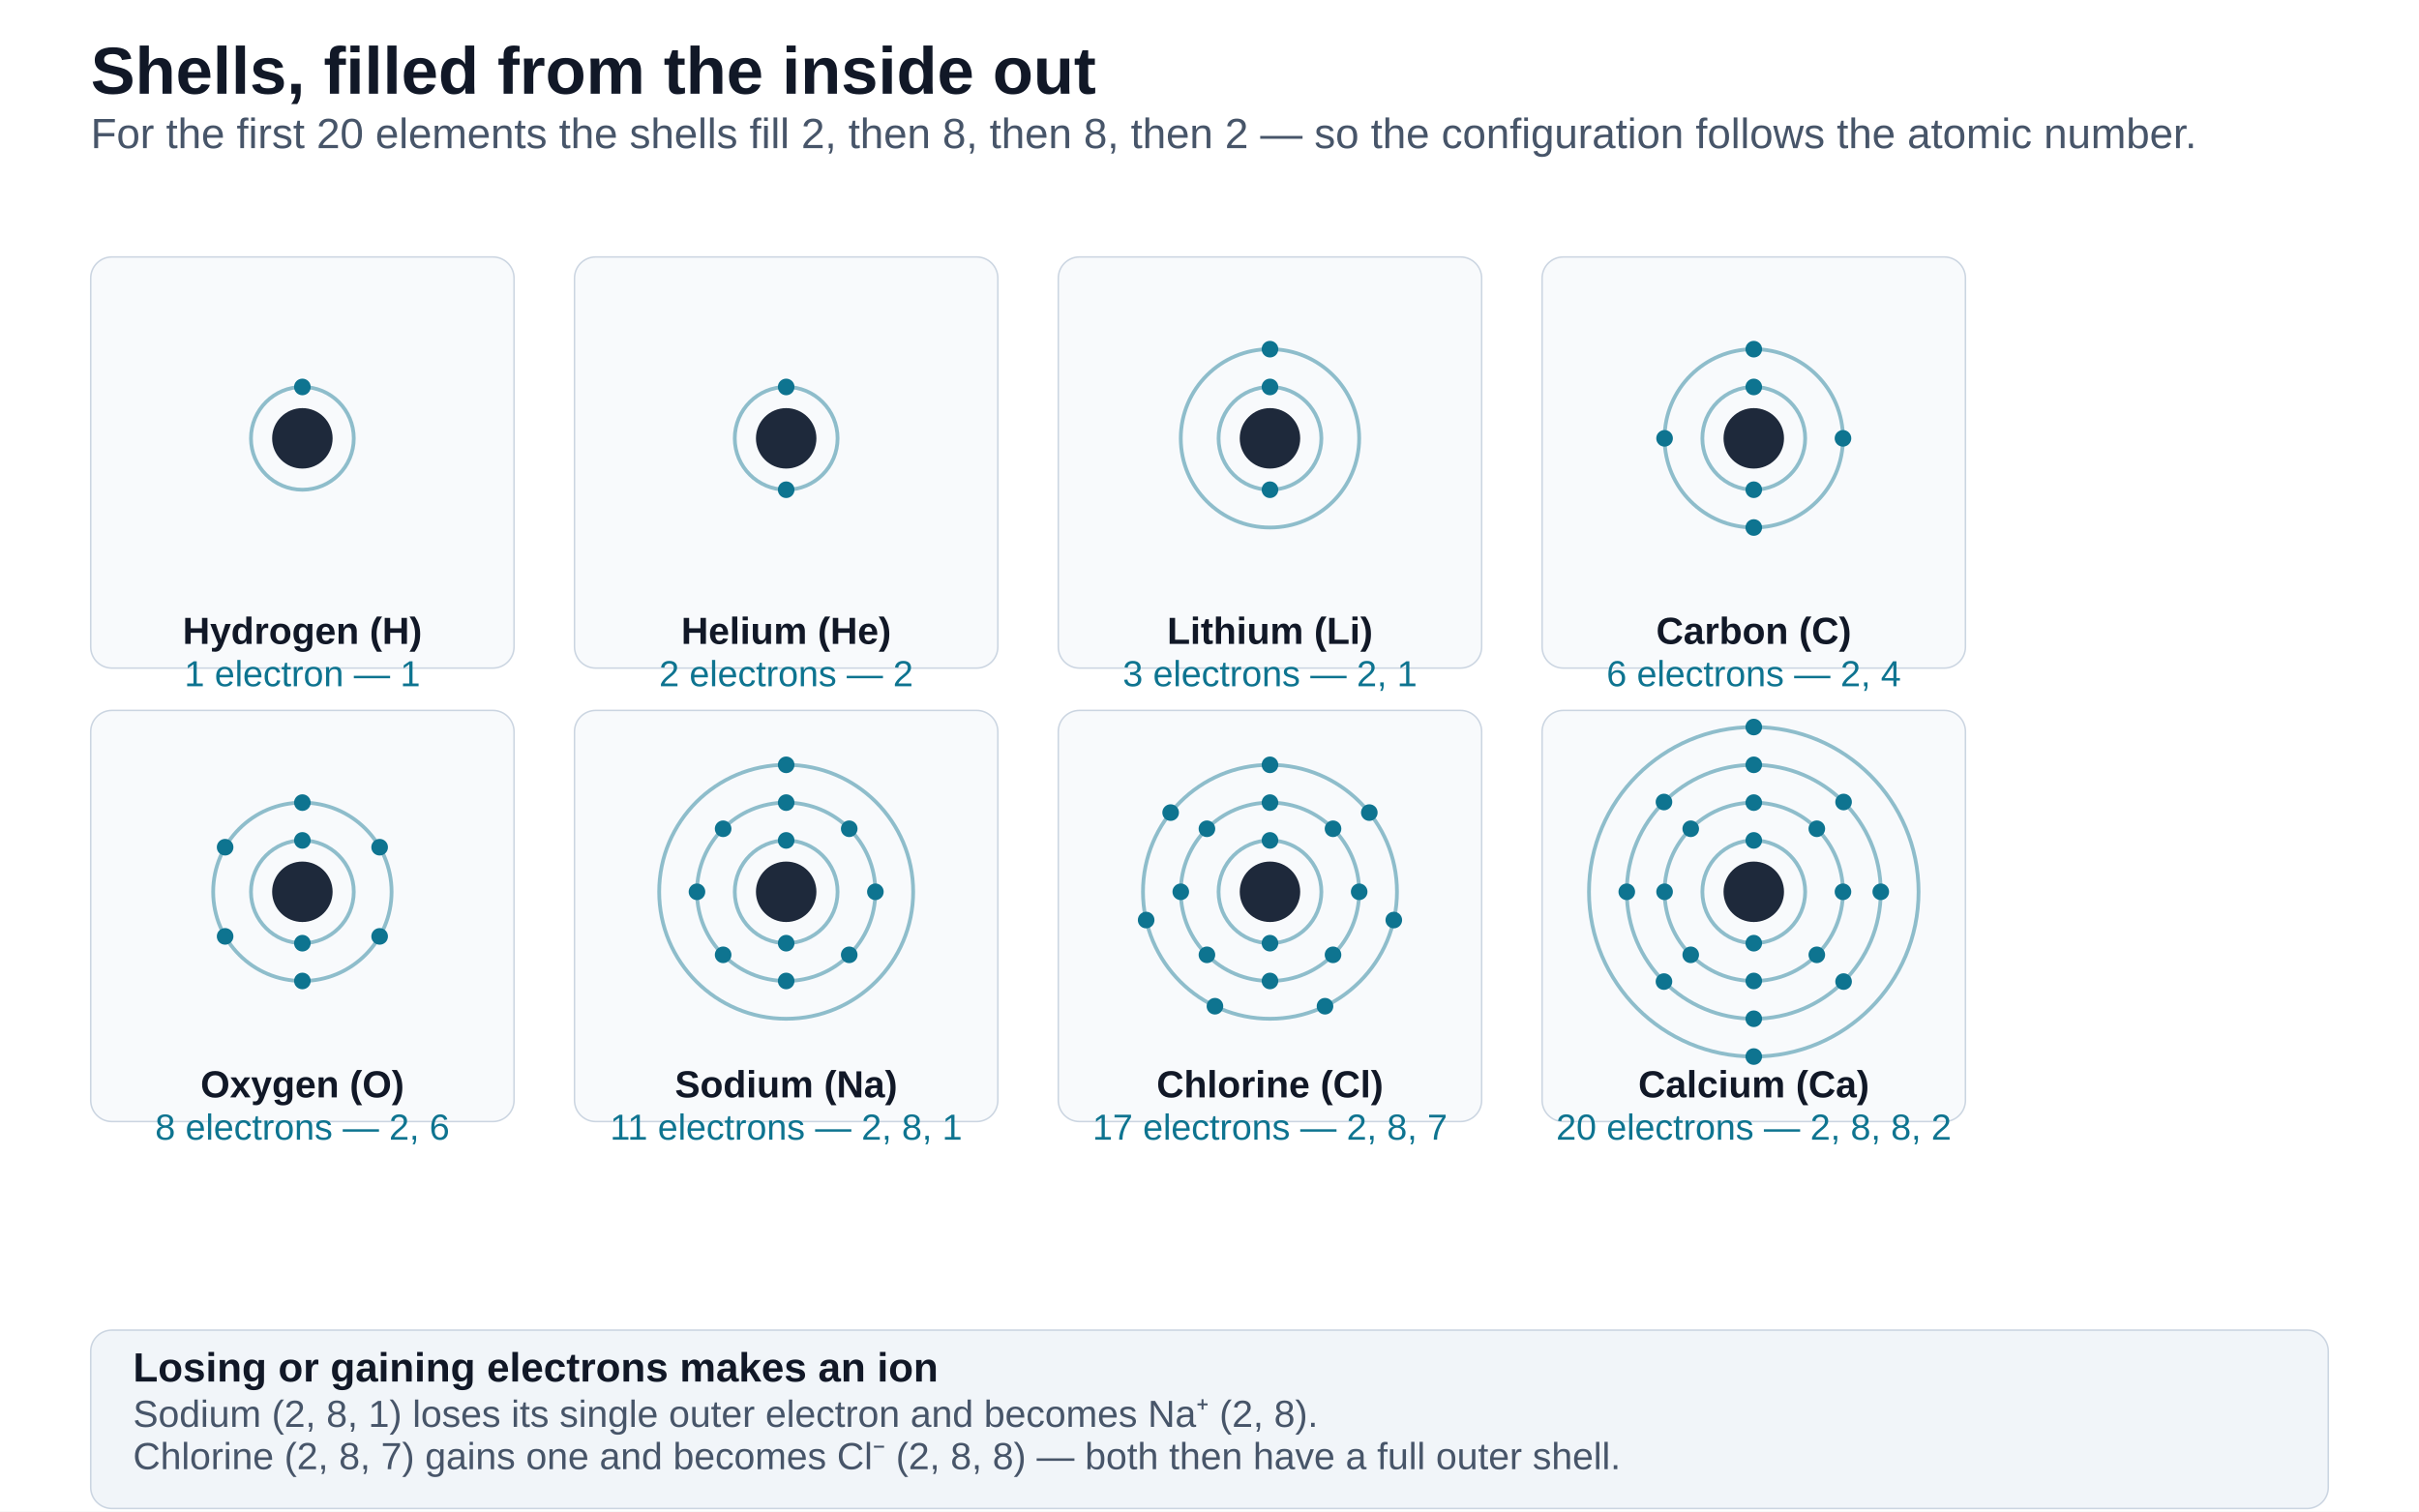
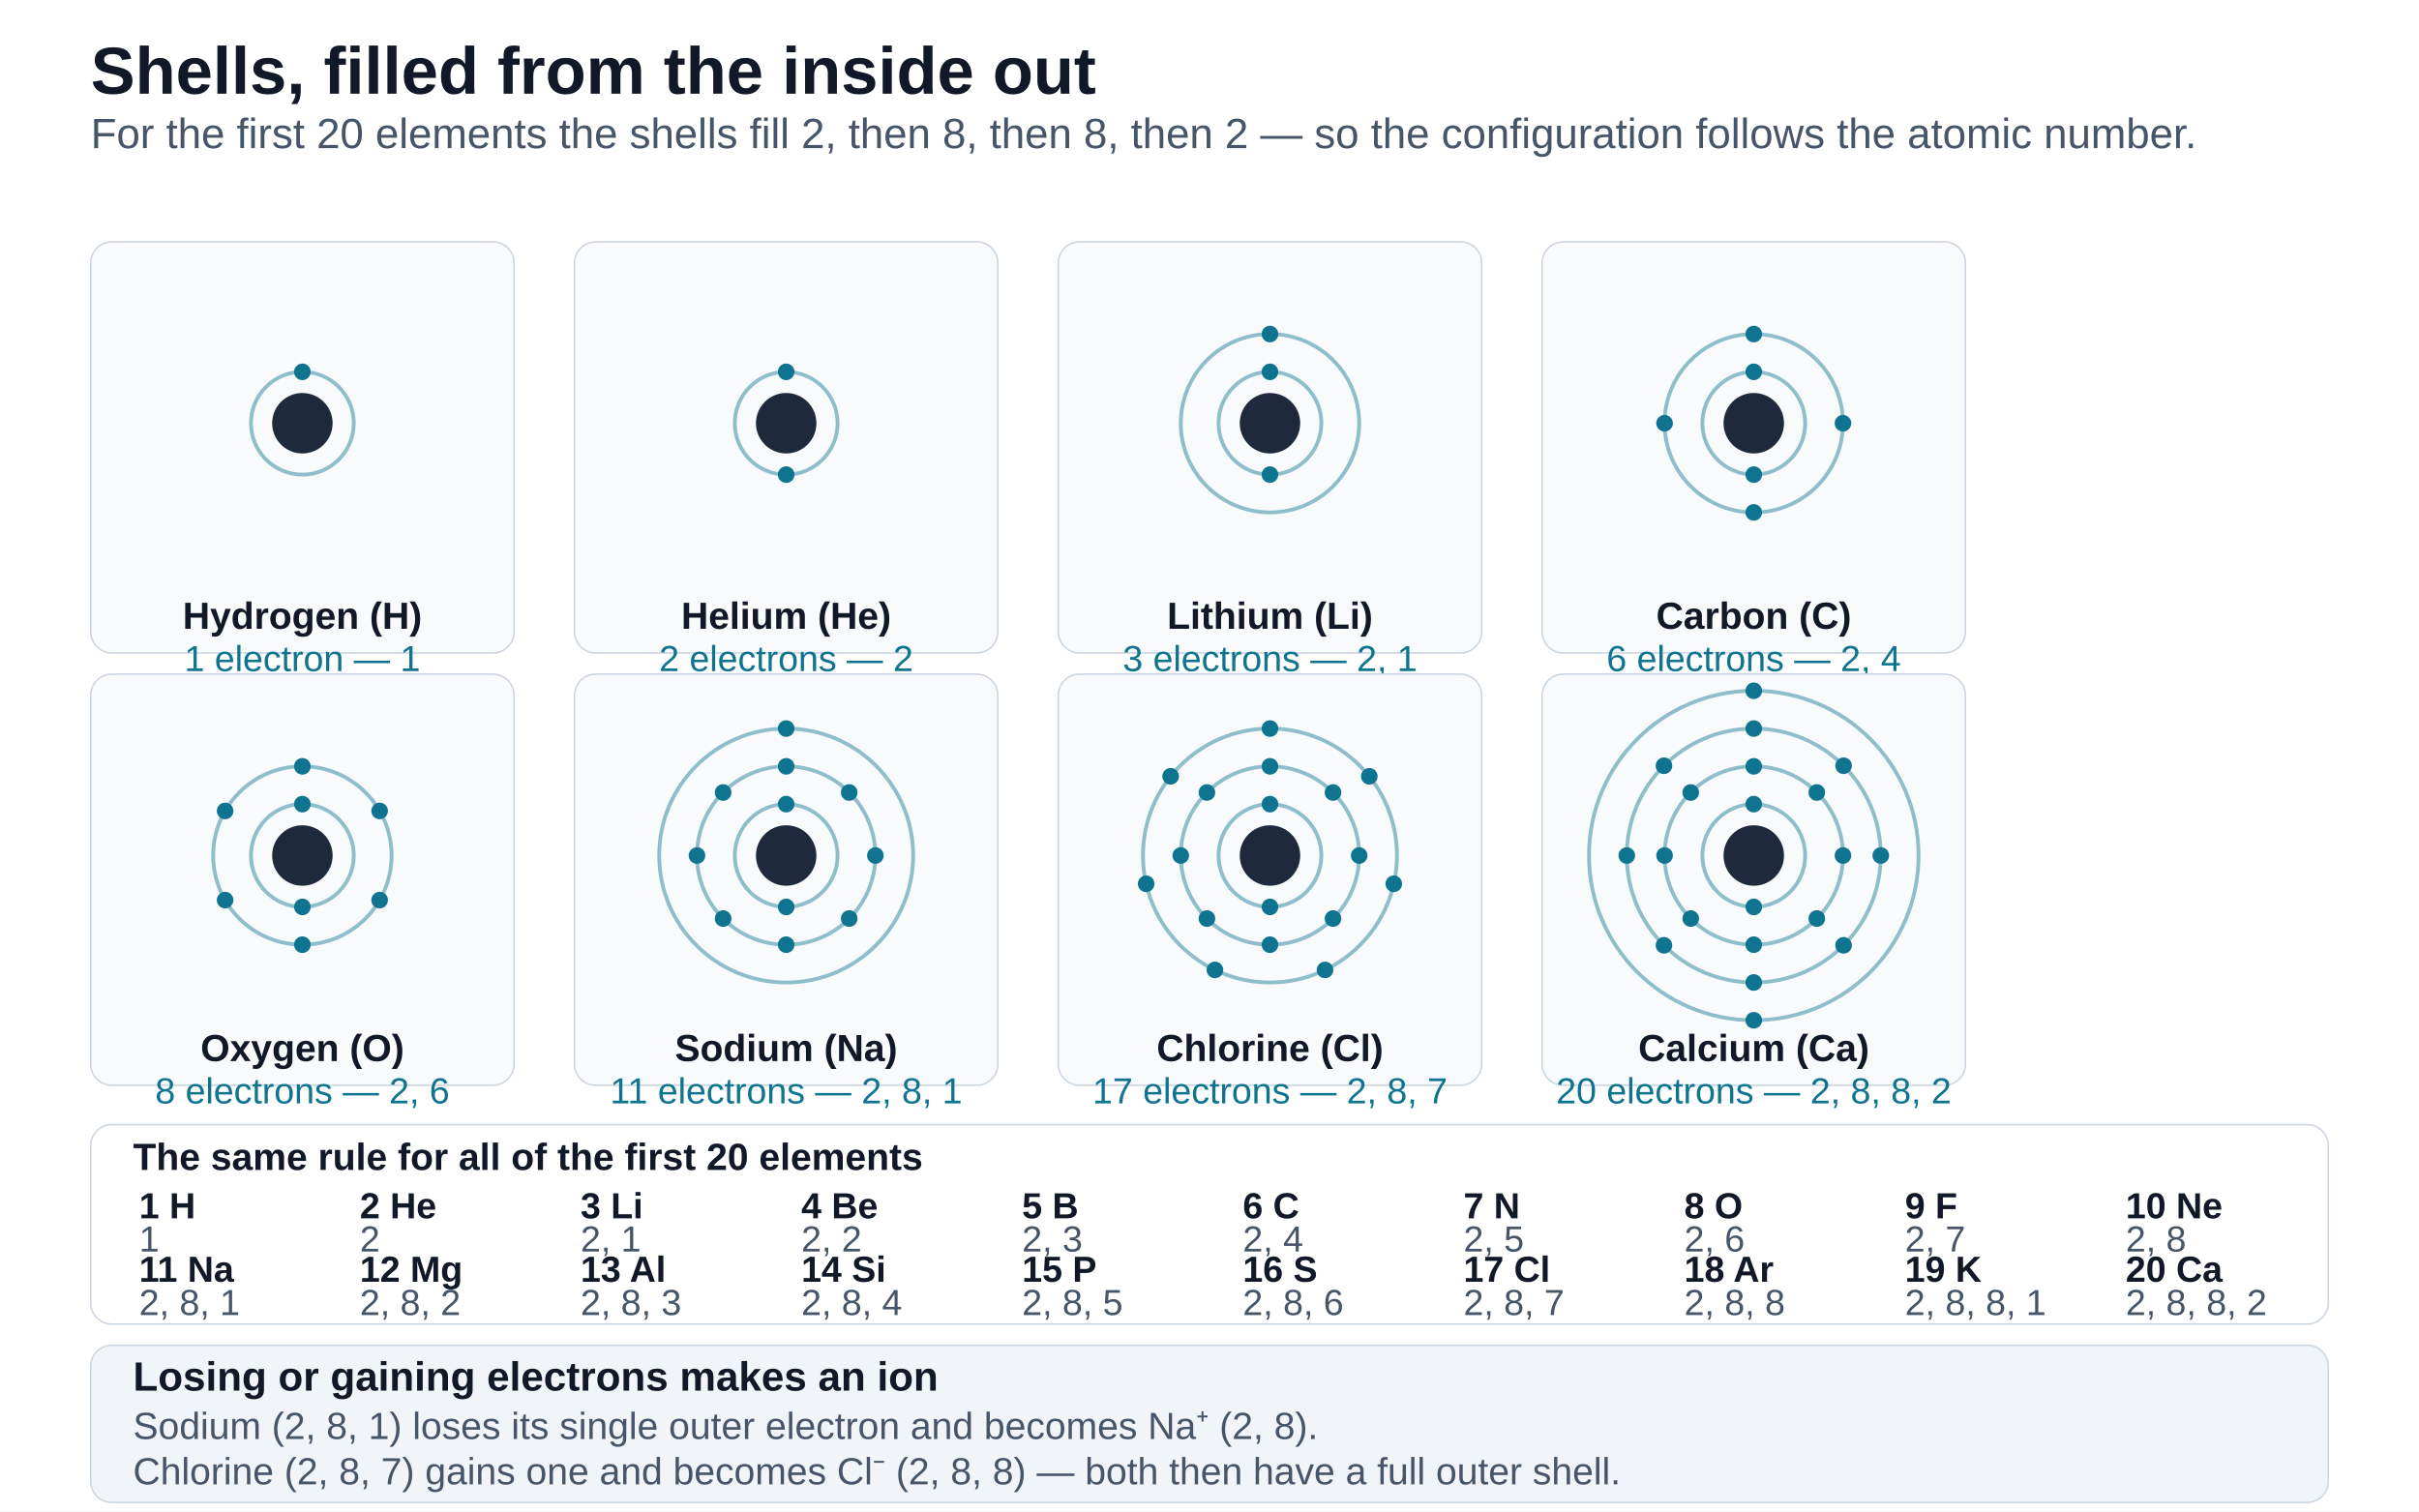
<svg xmlns="http://www.w3.org/2000/svg" width="1600" height="1000" viewBox="0 0 1600 1000" role="img" aria-label="Electron shells for the first 20 elements, and what happens when they form ions">
  <rect width="1600" height="1000" fill="#ffffff" />
  <text x="60" y="62" font-family="'Liberation Sans',Arial,Helvetica,sans-serif" font-size="44" font-weight="800" fill="#111827">Shells, filled from the inside out</text>
  <text x="60" y="98" font-family="'Liberation Sans',Arial,Helvetica,sans-serif" font-size="28" fill="#475569">For the first 20 elements the shells fill 2, then 8, then 8, then 2 — so the configuration follows the atomic number.</text>
-   <rect x="60" y="170" width="280" height="272" rx="14" fill="#f8fafc" stroke="#cbd5e1" />
-   <circle cx="200" cy="290" r="20" fill="#1e293b" />
-   <circle cx="200" cy="290" r="34" fill="none" stroke="#0e7490" stroke-opacity="0.45" stroke-width="2.5" />
-   <circle cx="200.0" cy="256.0" r="5.5" fill="#0e7490" />
-   <text x="200" y="426" font-family="'Liberation Sans',Arial,Helvetica,sans-serif" font-size="25" font-weight="800" fill="#111827" text-anchor="middle">Hydrogen (H)</text>
-   <text x="200" y="454" font-family="'Liberation Sans',Arial,Helvetica,sans-serif" font-size="24" fill="#0e7490" text-anchor="middle">1 electron — 1</text>
-   <rect x="380" y="170" width="280" height="272" rx="14" fill="#f8fafc" stroke="#cbd5e1" />
-   <circle cx="520" cy="290" r="20" fill="#1e293b" />
-   <circle cx="520" cy="290" r="34" fill="none" stroke="#0e7490" stroke-opacity="0.45" stroke-width="2.5" />
-   <circle cx="520.0" cy="256.0" r="5.5" fill="#0e7490" />
-   <circle cx="520.0" cy="324.0" r="5.5" fill="#0e7490" />
-   <text x="520" y="426" font-family="'Liberation Sans',Arial,Helvetica,sans-serif" font-size="25" font-weight="800" fill="#111827" text-anchor="middle">Helium (He)</text>
-   <text x="520" y="454" font-family="'Liberation Sans',Arial,Helvetica,sans-serif" font-size="24" fill="#0e7490" text-anchor="middle">2 electrons — 2</text>
-   <rect x="700" y="170" width="280" height="272" rx="14" fill="#f8fafc" stroke="#cbd5e1" />
-   <circle cx="840" cy="290" r="20" fill="#1e293b" />
-   <circle cx="840" cy="290" r="34" fill="none" stroke="#0e7490" stroke-opacity="0.45" stroke-width="2.5" />
-   <circle cx="840.0" cy="256.0" r="5.5" fill="#0e7490" />
-   <circle cx="840.0" cy="324.0" r="5.5" fill="#0e7490" />
-   <circle cx="840" cy="290" r="59" fill="none" stroke="#0e7490" stroke-opacity="0.45" stroke-width="2.5" />
-   <circle cx="840.0" cy="231.0" r="5.5" fill="#0e7490" />
-   <text x="840" y="426" font-family="'Liberation Sans',Arial,Helvetica,sans-serif" font-size="25" font-weight="800" fill="#111827" text-anchor="middle">Lithium (Li)</text>
-   <text x="840" y="454" font-family="'Liberation Sans',Arial,Helvetica,sans-serif" font-size="24" fill="#0e7490" text-anchor="middle">3 electrons — 2, 1</text>
-   <rect x="1020" y="170" width="280" height="272" rx="14" fill="#f8fafc" stroke="#cbd5e1" />
-   <circle cx="1160" cy="290" r="20" fill="#1e293b" />
-   <circle cx="1160" cy="290" r="34" fill="none" stroke="#0e7490" stroke-opacity="0.45" stroke-width="2.5" />
-   <circle cx="1160.0" cy="256.0" r="5.5" fill="#0e7490" />
-   <circle cx="1160.0" cy="324.0" r="5.5" fill="#0e7490" />
-   <circle cx="1160" cy="290" r="59" fill="none" stroke="#0e7490" stroke-opacity="0.45" stroke-width="2.5" />
-   <circle cx="1160.0" cy="231.0" r="5.5" fill="#0e7490" />
-   <circle cx="1219.0" cy="290.0" r="5.5" fill="#0e7490" />
-   <circle cx="1160.0" cy="349.0" r="5.5" fill="#0e7490" />
-   <circle cx="1101.0" cy="290.0" r="5.5" fill="#0e7490" />
-   <text x="1160" y="426" font-family="'Liberation Sans',Arial,Helvetica,sans-serif" font-size="25" font-weight="800" fill="#111827" text-anchor="middle">Carbon (C)</text>
-   <text x="1160" y="454" font-family="'Liberation Sans',Arial,Helvetica,sans-serif" font-size="24" fill="#0e7490" text-anchor="middle">6 electrons — 2, 4</text>
-   <rect x="60" y="470" width="280" height="272" rx="14" fill="#f8fafc" stroke="#cbd5e1" />
-   <circle cx="200" cy="590" r="20" fill="#1e293b" />
-   <circle cx="200" cy="590" r="34" fill="none" stroke="#0e7490" stroke-opacity="0.45" stroke-width="2.5" />
-   <circle cx="200.0" cy="556.0" r="5.5" fill="#0e7490" />
-   <circle cx="200.0" cy="624.0" r="5.5" fill="#0e7490" />
-   <circle cx="200" cy="590" r="59" fill="none" stroke="#0e7490" stroke-opacity="0.45" stroke-width="2.5" />
-   <circle cx="200.0" cy="531.0" r="5.5" fill="#0e7490" />
-   <circle cx="251.1" cy="560.5" r="5.5" fill="#0e7490" />
-   <circle cx="251.1" cy="619.5" r="5.5" fill="#0e7490" />
-   <circle cx="200.0" cy="649.0" r="5.5" fill="#0e7490" />
-   <circle cx="148.9" cy="619.5" r="5.5" fill="#0e7490" />
-   <circle cx="148.9" cy="560.5" r="5.5" fill="#0e7490" />
-   <text x="200" y="726" font-family="'Liberation Sans',Arial,Helvetica,sans-serif" font-size="25" font-weight="800" fill="#111827" text-anchor="middle">Oxygen (O)</text>
-   <text x="200" y="754" font-family="'Liberation Sans',Arial,Helvetica,sans-serif" font-size="24" fill="#0e7490" text-anchor="middle">8 electrons — 2, 6</text>
-   <rect x="380" y="470" width="280" height="272" rx="14" fill="#f8fafc" stroke="#cbd5e1" />
-   <circle cx="520" cy="590" r="20" fill="#1e293b" />
-   <circle cx="520" cy="590" r="34" fill="none" stroke="#0e7490" stroke-opacity="0.45" stroke-width="2.5" />
-   <circle cx="520.0" cy="556.0" r="5.5" fill="#0e7490" />
-   <circle cx="520.0" cy="624.0" r="5.5" fill="#0e7490" />
-   <circle cx="520" cy="590" r="59" fill="none" stroke="#0e7490" stroke-opacity="0.45" stroke-width="2.5" />
-   <circle cx="520.0" cy="531.0" r="5.5" fill="#0e7490" />
-   <circle cx="561.7" cy="548.3" r="5.5" fill="#0e7490" />
-   <circle cx="579.0" cy="590.0" r="5.5" fill="#0e7490" />
-   <circle cx="561.7" cy="631.7" r="5.5" fill="#0e7490" />
-   <circle cx="520.0" cy="649.0" r="5.5" fill="#0e7490" />
-   <circle cx="478.3" cy="631.7" r="5.5" fill="#0e7490" />
-   <circle cx="461.0" cy="590.0" r="5.5" fill="#0e7490" />
-   <circle cx="478.3" cy="548.3" r="5.5" fill="#0e7490" />
-   <circle cx="520" cy="590" r="84" fill="none" stroke="#0e7490" stroke-opacity="0.45" stroke-width="2.5" />
-   <circle cx="520.0" cy="506.0" r="5.5" fill="#0e7490" />
-   <text x="520" y="726" font-family="'Liberation Sans',Arial,Helvetica,sans-serif" font-size="25" font-weight="800" fill="#111827" text-anchor="middle">Sodium (Na)</text>
-   <text x="520" y="754" font-family="'Liberation Sans',Arial,Helvetica,sans-serif" font-size="24" fill="#0e7490" text-anchor="middle">11 electrons — 2, 8, 1</text>
-   <rect x="700" y="470" width="280" height="272" rx="14" fill="#f8fafc" stroke="#cbd5e1" />
-   <circle cx="840" cy="590" r="20" fill="#1e293b" />
-   <circle cx="840" cy="590" r="34" fill="none" stroke="#0e7490" stroke-opacity="0.45" stroke-width="2.5" />
-   <circle cx="840.0" cy="556.0" r="5.5" fill="#0e7490" />
-   <circle cx="840.0" cy="624.0" r="5.5" fill="#0e7490" />
-   <circle cx="840" cy="590" r="59" fill="none" stroke="#0e7490" stroke-opacity="0.45" stroke-width="2.5" />
-   <circle cx="840.0" cy="531.0" r="5.5" fill="#0e7490" />
-   <circle cx="881.7" cy="548.3" r="5.5" fill="#0e7490" />
-   <circle cx="899.0" cy="590.0" r="5.5" fill="#0e7490" />
-   <circle cx="881.7" cy="631.7" r="5.5" fill="#0e7490" />
-   <circle cx="840.0" cy="649.0" r="5.5" fill="#0e7490" />
-   <circle cx="798.3" cy="631.7" r="5.5" fill="#0e7490" />
-   <circle cx="781.0" cy="590.0" r="5.5" fill="#0e7490" />
-   <circle cx="798.3" cy="548.3" r="5.5" fill="#0e7490" />
-   <circle cx="840" cy="590" r="84" fill="none" stroke="#0e7490" stroke-opacity="0.45" stroke-width="2.5" />
-   <circle cx="840.0" cy="506.0" r="5.5" fill="#0e7490" />
-   <circle cx="905.7" cy="537.6" r="5.5" fill="#0e7490" />
-   <circle cx="921.9" cy="608.7" r="5.5" fill="#0e7490" />
-   <circle cx="876.4" cy="665.7" r="5.5" fill="#0e7490" />
-   <circle cx="803.6" cy="665.7" r="5.5" fill="#0e7490" />
-   <circle cx="758.1" cy="608.7" r="5.5" fill="#0e7490" />
-   <circle cx="774.3" cy="537.6" r="5.5" fill="#0e7490" />
-   <text x="840" y="726" font-family="'Liberation Sans',Arial,Helvetica,sans-serif" font-size="25" font-weight="800" fill="#111827" text-anchor="middle">Chlorine (Cl)</text>
-   <text x="840" y="754" font-family="'Liberation Sans',Arial,Helvetica,sans-serif" font-size="24" fill="#0e7490" text-anchor="middle">17 electrons — 2, 8, 7</text>
-   <rect x="1020" y="470" width="280" height="272" rx="14" fill="#f8fafc" stroke="#cbd5e1" />
-   <circle cx="1160" cy="590" r="20" fill="#1e293b" />
-   <circle cx="1160" cy="590" r="34" fill="none" stroke="#0e7490" stroke-opacity="0.45" stroke-width="2.5" />
-   <circle cx="1160.0" cy="556.0" r="5.5" fill="#0e7490" />
-   <circle cx="1160.0" cy="624.0" r="5.5" fill="#0e7490" />
-   <circle cx="1160" cy="590" r="59" fill="none" stroke="#0e7490" stroke-opacity="0.45" stroke-width="2.5" />
-   <circle cx="1160.0" cy="531.0" r="5.5" fill="#0e7490" />
-   <circle cx="1201.7" cy="548.3" r="5.5" fill="#0e7490" />
-   <circle cx="1219.0" cy="590.0" r="5.5" fill="#0e7490" />
-   <circle cx="1201.7" cy="631.7" r="5.5" fill="#0e7490" />
-   <circle cx="1160.0" cy="649.0" r="5.5" fill="#0e7490" />
-   <circle cx="1118.3" cy="631.7" r="5.5" fill="#0e7490" />
-   <circle cx="1101.0" cy="590.0" r="5.5" fill="#0e7490" />
-   <circle cx="1118.3" cy="548.3" r="5.5" fill="#0e7490" />
-   <circle cx="1160" cy="590" r="84" fill="none" stroke="#0e7490" stroke-opacity="0.45" stroke-width="2.5" />
-   <circle cx="1160.0" cy="506.0" r="5.5" fill="#0e7490" />
-   <circle cx="1219.4" cy="530.6" r="5.5" fill="#0e7490" />
-   <circle cx="1244.0" cy="590.0" r="5.5" fill="#0e7490" />
-   <circle cx="1219.4" cy="649.4" r="5.5" fill="#0e7490" />
-   <circle cx="1160.0" cy="674.0" r="5.5" fill="#0e7490" />
-   <circle cx="1100.6" cy="649.4" r="5.5" fill="#0e7490" />
-   <circle cx="1076.0" cy="590.0" r="5.5" fill="#0e7490" />
-   <circle cx="1100.6" cy="530.6" r="5.5" fill="#0e7490" />
-   <circle cx="1160" cy="590" r="109" fill="none" stroke="#0e7490" stroke-opacity="0.45" stroke-width="2.5" />
-   <circle cx="1160.0" cy="481.0" r="5.5" fill="#0e7490" />
-   <circle cx="1160.0" cy="699.0" r="5.5" fill="#0e7490" />
-   <text x="1160" y="726" font-family="'Liberation Sans',Arial,Helvetica,sans-serif" font-size="25" font-weight="800" fill="#111827" text-anchor="middle">Calcium (Ca)</text>
-   <text x="1160" y="754" font-family="'Liberation Sans',Arial,Helvetica,sans-serif" font-size="24" fill="#0e7490" text-anchor="middle">20 electrons — 2, 8, 8, 2</text>
-   <rect x="60" y="880" width="1480" height="118" rx="14" fill="#f1f5f9" stroke="#cbd5e1" />
-   <text x="88" y="914" font-family="'Liberation Sans',Arial,Helvetica,sans-serif" font-size="27" font-weight="800" fill="#111827">Losing or gaining electrons makes an ion</text>
-   <text x="88" y="944" font-family="'Liberation Sans',Arial,Helvetica,sans-serif" font-size="25" fill="#475569">Sodium (2, 8, 1) loses its single outer electron and becomes Na⁺ (2, 8).</text>
-   <text x="88" y="972" font-family="'Liberation Sans',Arial,Helvetica,sans-serif" font-size="25" fill="#475569">Chlorine (2, 8, 7) gains one and becomes Cl⁻ (2, 8, 8) — both then have a full outer shell.</text>
+   <rect x="60" y="160" width="280" height="272" rx="14" fill="#f8fafc" stroke="#cbd5e1" />
+   <circle cx="200" cy="280" r="20" fill="#1e293b" />
+   <circle cx="200" cy="280" r="34" fill="none" stroke="#0e7490" stroke-opacity="0.45" stroke-width="2.5" />
+   <circle cx="200.0" cy="246.0" r="5.5" fill="#0e7490" />
+   <text x="200" y="416" font-family="'Liberation Sans',Arial,Helvetica,sans-serif" font-size="25" font-weight="800" fill="#111827" text-anchor="middle">Hydrogen (H)</text>
+   <text x="200" y="444" font-family="'Liberation Sans',Arial,Helvetica,sans-serif" font-size="24" fill="#0e7490" text-anchor="middle">1 electron — 1</text>
+   <rect x="380" y="160" width="280" height="272" rx="14" fill="#f8fafc" stroke="#cbd5e1" />
+   <circle cx="520" cy="280" r="20" fill="#1e293b" />
+   <circle cx="520" cy="280" r="34" fill="none" stroke="#0e7490" stroke-opacity="0.45" stroke-width="2.5" />
+   <circle cx="520.0" cy="246.0" r="5.5" fill="#0e7490" />
+   <circle cx="520.0" cy="314.0" r="5.5" fill="#0e7490" />
+   <text x="520" y="416" font-family="'Liberation Sans',Arial,Helvetica,sans-serif" font-size="25" font-weight="800" fill="#111827" text-anchor="middle">Helium (He)</text>
+   <text x="520" y="444" font-family="'Liberation Sans',Arial,Helvetica,sans-serif" font-size="24" fill="#0e7490" text-anchor="middle">2 electrons — 2</text>
+   <rect x="700" y="160" width="280" height="272" rx="14" fill="#f8fafc" stroke="#cbd5e1" />
+   <circle cx="840" cy="280" r="20" fill="#1e293b" />
+   <circle cx="840" cy="280" r="34" fill="none" stroke="#0e7490" stroke-opacity="0.45" stroke-width="2.5" />
+   <circle cx="840.0" cy="246.0" r="5.5" fill="#0e7490" />
+   <circle cx="840.0" cy="314.0" r="5.5" fill="#0e7490" />
+   <circle cx="840" cy="280" r="59" fill="none" stroke="#0e7490" stroke-opacity="0.45" stroke-width="2.5" />
+   <circle cx="840.0" cy="221.0" r="5.5" fill="#0e7490" />
+   <text x="840" y="416" font-family="'Liberation Sans',Arial,Helvetica,sans-serif" font-size="25" font-weight="800" fill="#111827" text-anchor="middle">Lithium (Li)</text>
+   <text x="840" y="444" font-family="'Liberation Sans',Arial,Helvetica,sans-serif" font-size="24" fill="#0e7490" text-anchor="middle">3 electrons — 2, 1</text>
+   <rect x="1020" y="160" width="280" height="272" rx="14" fill="#f8fafc" stroke="#cbd5e1" />
+   <circle cx="1160" cy="280" r="20" fill="#1e293b" />
+   <circle cx="1160" cy="280" r="34" fill="none" stroke="#0e7490" stroke-opacity="0.45" stroke-width="2.5" />
+   <circle cx="1160.0" cy="246.0" r="5.5" fill="#0e7490" />
+   <circle cx="1160.0" cy="314.0" r="5.5" fill="#0e7490" />
+   <circle cx="1160" cy="280" r="59" fill="none" stroke="#0e7490" stroke-opacity="0.45" stroke-width="2.5" />
+   <circle cx="1160.0" cy="221.0" r="5.5" fill="#0e7490" />
+   <circle cx="1219.0" cy="280.0" r="5.5" fill="#0e7490" />
+   <circle cx="1160.0" cy="339.0" r="5.5" fill="#0e7490" />
+   <circle cx="1101.0" cy="280.0" r="5.5" fill="#0e7490" />
+   <text x="1160" y="416" font-family="'Liberation Sans',Arial,Helvetica,sans-serif" font-size="25" font-weight="800" fill="#111827" text-anchor="middle">Carbon (C)</text>
+   <text x="1160" y="444" font-family="'Liberation Sans',Arial,Helvetica,sans-serif" font-size="24" fill="#0e7490" text-anchor="middle">6 electrons — 2, 4</text>
+   <rect x="60" y="446" width="280" height="272" rx="14" fill="#f8fafc" stroke="#cbd5e1" />
+   <circle cx="200" cy="566" r="20" fill="#1e293b" />
+   <circle cx="200" cy="566" r="34" fill="none" stroke="#0e7490" stroke-opacity="0.45" stroke-width="2.5" />
+   <circle cx="200.0" cy="532.0" r="5.5" fill="#0e7490" />
+   <circle cx="200.0" cy="600.0" r="5.5" fill="#0e7490" />
+   <circle cx="200" cy="566" r="59" fill="none" stroke="#0e7490" stroke-opacity="0.45" stroke-width="2.5" />
+   <circle cx="200.0" cy="507.0" r="5.5" fill="#0e7490" />
+   <circle cx="251.1" cy="536.5" r="5.5" fill="#0e7490" />
+   <circle cx="251.1" cy="595.5" r="5.5" fill="#0e7490" />
+   <circle cx="200.0" cy="625.0" r="5.5" fill="#0e7490" />
+   <circle cx="148.9" cy="595.5" r="5.5" fill="#0e7490" />
+   <circle cx="148.9" cy="536.5" r="5.5" fill="#0e7490" />
+   <text x="200" y="702" font-family="'Liberation Sans',Arial,Helvetica,sans-serif" font-size="25" font-weight="800" fill="#111827" text-anchor="middle">Oxygen (O)</text>
+   <text x="200" y="730" font-family="'Liberation Sans',Arial,Helvetica,sans-serif" font-size="24" fill="#0e7490" text-anchor="middle">8 electrons — 2, 6</text>
+   <rect x="380" y="446" width="280" height="272" rx="14" fill="#f8fafc" stroke="#cbd5e1" />
+   <circle cx="520" cy="566" r="20" fill="#1e293b" />
+   <circle cx="520" cy="566" r="34" fill="none" stroke="#0e7490" stroke-opacity="0.45" stroke-width="2.5" />
+   <circle cx="520.0" cy="532.0" r="5.5" fill="#0e7490" />
+   <circle cx="520.0" cy="600.0" r="5.5" fill="#0e7490" />
+   <circle cx="520" cy="566" r="59" fill="none" stroke="#0e7490" stroke-opacity="0.45" stroke-width="2.5" />
+   <circle cx="520.0" cy="507.0" r="5.5" fill="#0e7490" />
+   <circle cx="561.7" cy="524.3" r="5.5" fill="#0e7490" />
+   <circle cx="579.0" cy="566.0" r="5.5" fill="#0e7490" />
+   <circle cx="561.7" cy="607.7" r="5.5" fill="#0e7490" />
+   <circle cx="520.0" cy="625.0" r="5.5" fill="#0e7490" />
+   <circle cx="478.3" cy="607.7" r="5.5" fill="#0e7490" />
+   <circle cx="461.0" cy="566.0" r="5.5" fill="#0e7490" />
+   <circle cx="478.3" cy="524.3" r="5.5" fill="#0e7490" />
+   <circle cx="520" cy="566" r="84" fill="none" stroke="#0e7490" stroke-opacity="0.45" stroke-width="2.5" />
+   <circle cx="520.0" cy="482.0" r="5.5" fill="#0e7490" />
+   <text x="520" y="702" font-family="'Liberation Sans',Arial,Helvetica,sans-serif" font-size="25" font-weight="800" fill="#111827" text-anchor="middle">Sodium (Na)</text>
+   <text x="520" y="730" font-family="'Liberation Sans',Arial,Helvetica,sans-serif" font-size="24" fill="#0e7490" text-anchor="middle">11 electrons — 2, 8, 1</text>
+   <rect x="700" y="446" width="280" height="272" rx="14" fill="#f8fafc" stroke="#cbd5e1" />
+   <circle cx="840" cy="566" r="20" fill="#1e293b" />
+   <circle cx="840" cy="566" r="34" fill="none" stroke="#0e7490" stroke-opacity="0.45" stroke-width="2.5" />
+   <circle cx="840.0" cy="532.0" r="5.5" fill="#0e7490" />
+   <circle cx="840.0" cy="600.0" r="5.5" fill="#0e7490" />
+   <circle cx="840" cy="566" r="59" fill="none" stroke="#0e7490" stroke-opacity="0.45" stroke-width="2.5" />
+   <circle cx="840.0" cy="507.0" r="5.5" fill="#0e7490" />
+   <circle cx="881.7" cy="524.3" r="5.5" fill="#0e7490" />
+   <circle cx="899.0" cy="566.0" r="5.5" fill="#0e7490" />
+   <circle cx="881.7" cy="607.7" r="5.5" fill="#0e7490" />
+   <circle cx="840.0" cy="625.0" r="5.5" fill="#0e7490" />
+   <circle cx="798.3" cy="607.7" r="5.5" fill="#0e7490" />
+   <circle cx="781.0" cy="566.0" r="5.5" fill="#0e7490" />
+   <circle cx="798.3" cy="524.3" r="5.5" fill="#0e7490" />
+   <circle cx="840" cy="566" r="84" fill="none" stroke="#0e7490" stroke-opacity="0.45" stroke-width="2.5" />
+   <circle cx="840.0" cy="482.0" r="5.5" fill="#0e7490" />
+   <circle cx="905.7" cy="513.6" r="5.5" fill="#0e7490" />
+   <circle cx="921.9" cy="584.7" r="5.5" fill="#0e7490" />
+   <circle cx="876.4" cy="641.7" r="5.5" fill="#0e7490" />
+   <circle cx="803.6" cy="641.7" r="5.5" fill="#0e7490" />
+   <circle cx="758.1" cy="584.7" r="5.5" fill="#0e7490" />
+   <circle cx="774.3" cy="513.6" r="5.5" fill="#0e7490" />
+   <text x="840" y="702" font-family="'Liberation Sans',Arial,Helvetica,sans-serif" font-size="25" font-weight="800" fill="#111827" text-anchor="middle">Chlorine (Cl)</text>
+   <text x="840" y="730" font-family="'Liberation Sans',Arial,Helvetica,sans-serif" font-size="24" fill="#0e7490" text-anchor="middle">17 electrons — 2, 8, 7</text>
+   <rect x="1020" y="446" width="280" height="272" rx="14" fill="#f8fafc" stroke="#cbd5e1" />
+   <circle cx="1160" cy="566" r="20" fill="#1e293b" />
+   <circle cx="1160" cy="566" r="34" fill="none" stroke="#0e7490" stroke-opacity="0.45" stroke-width="2.5" />
+   <circle cx="1160.0" cy="532.0" r="5.5" fill="#0e7490" />
+   <circle cx="1160.0" cy="600.0" r="5.5" fill="#0e7490" />
+   <circle cx="1160" cy="566" r="59" fill="none" stroke="#0e7490" stroke-opacity="0.45" stroke-width="2.5" />
+   <circle cx="1160.0" cy="507.0" r="5.5" fill="#0e7490" />
+   <circle cx="1201.7" cy="524.3" r="5.5" fill="#0e7490" />
+   <circle cx="1219.0" cy="566.0" r="5.5" fill="#0e7490" />
+   <circle cx="1201.7" cy="607.7" r="5.5" fill="#0e7490" />
+   <circle cx="1160.0" cy="625.0" r="5.5" fill="#0e7490" />
+   <circle cx="1118.3" cy="607.7" r="5.5" fill="#0e7490" />
+   <circle cx="1101.0" cy="566.0" r="5.5" fill="#0e7490" />
+   <circle cx="1118.3" cy="524.3" r="5.5" fill="#0e7490" />
+   <circle cx="1160" cy="566" r="84" fill="none" stroke="#0e7490" stroke-opacity="0.45" stroke-width="2.5" />
+   <circle cx="1160.0" cy="482.0" r="5.5" fill="#0e7490" />
+   <circle cx="1219.4" cy="506.6" r="5.5" fill="#0e7490" />
+   <circle cx="1244.0" cy="566.0" r="5.5" fill="#0e7490" />
+   <circle cx="1219.4" cy="625.4" r="5.5" fill="#0e7490" />
+   <circle cx="1160.0" cy="650.0" r="5.5" fill="#0e7490" />
+   <circle cx="1100.6" cy="625.4" r="5.5" fill="#0e7490" />
+   <circle cx="1076.0" cy="566.0" r="5.5" fill="#0e7490" />
+   <circle cx="1100.6" cy="506.6" r="5.5" fill="#0e7490" />
+   <circle cx="1160" cy="566" r="109" fill="none" stroke="#0e7490" stroke-opacity="0.45" stroke-width="2.5" />
+   <circle cx="1160.0" cy="457.0" r="5.5" fill="#0e7490" />
+   <circle cx="1160.0" cy="675.0" r="5.5" fill="#0e7490" />
+   <text x="1160" y="702" font-family="'Liberation Sans',Arial,Helvetica,sans-serif" font-size="25" font-weight="800" fill="#111827" text-anchor="middle">Calcium (Ca)</text>
+   <text x="1160" y="730" font-family="'Liberation Sans',Arial,Helvetica,sans-serif" font-size="24" fill="#0e7490" text-anchor="middle">20 electrons — 2, 8, 8, 2</text>
+   <rect x="60" y="744" width="1480" height="132" rx="14" fill="#ffffff" stroke="#cbd5e1" />
+   <text x="88" y="774" font-family="'Liberation Sans',Arial,Helvetica,sans-serif" font-size="25" font-weight="800" fill="#111827">The same rule for all of the first 20 elements</text>
+   <text x="92" y="806" font-family="'Liberation Sans',Arial,Helvetica,sans-serif" font-size="24" font-weight="700" fill="#111827">1 H</text>
+   <text x="92" y="828" font-family="'Liberation Sans',Arial,Helvetica,sans-serif" font-size="24" fill="#475569">1</text>
+   <text x="238" y="806" font-family="'Liberation Sans',Arial,Helvetica,sans-serif" font-size="24" font-weight="700" fill="#111827">2 He</text>
+   <text x="238" y="828" font-family="'Liberation Sans',Arial,Helvetica,sans-serif" font-size="24" fill="#475569">2</text>
+   <text x="384" y="806" font-family="'Liberation Sans',Arial,Helvetica,sans-serif" font-size="24" font-weight="700" fill="#111827">3 Li</text>
+   <text x="384" y="828" font-family="'Liberation Sans',Arial,Helvetica,sans-serif" font-size="24" fill="#475569">2, 1</text>
+   <text x="530" y="806" font-family="'Liberation Sans',Arial,Helvetica,sans-serif" font-size="24" font-weight="700" fill="#111827">4 Be</text>
+   <text x="530" y="828" font-family="'Liberation Sans',Arial,Helvetica,sans-serif" font-size="24" fill="#475569">2, 2</text>
+   <text x="676" y="806" font-family="'Liberation Sans',Arial,Helvetica,sans-serif" font-size="24" font-weight="700" fill="#111827">5 B</text>
+   <text x="676" y="828" font-family="'Liberation Sans',Arial,Helvetica,sans-serif" font-size="24" fill="#475569">2, 3</text>
+   <text x="822" y="806" font-family="'Liberation Sans',Arial,Helvetica,sans-serif" font-size="24" font-weight="700" fill="#111827">6 C</text>
+   <text x="822" y="828" font-family="'Liberation Sans',Arial,Helvetica,sans-serif" font-size="24" fill="#475569">2, 4</text>
+   <text x="968" y="806" font-family="'Liberation Sans',Arial,Helvetica,sans-serif" font-size="24" font-weight="700" fill="#111827">7 N</text>
+   <text x="968" y="828" font-family="'Liberation Sans',Arial,Helvetica,sans-serif" font-size="24" fill="#475569">2, 5</text>
+   <text x="1114" y="806" font-family="'Liberation Sans',Arial,Helvetica,sans-serif" font-size="24" font-weight="700" fill="#111827">8 O</text>
+   <text x="1114" y="828" font-family="'Liberation Sans',Arial,Helvetica,sans-serif" font-size="24" fill="#475569">2, 6</text>
+   <text x="1260" y="806" font-family="'Liberation Sans',Arial,Helvetica,sans-serif" font-size="24" font-weight="700" fill="#111827">9 F</text>
+   <text x="1260" y="828" font-family="'Liberation Sans',Arial,Helvetica,sans-serif" font-size="24" fill="#475569">2, 7</text>
+   <text x="1406" y="806" font-family="'Liberation Sans',Arial,Helvetica,sans-serif" font-size="24" font-weight="700" fill="#111827">10 Ne</text>
+   <text x="1406" y="828" font-family="'Liberation Sans',Arial,Helvetica,sans-serif" font-size="24" fill="#475569">2, 8</text>
+   <text x="92" y="848" font-family="'Liberation Sans',Arial,Helvetica,sans-serif" font-size="24" font-weight="700" fill="#111827">11 Na</text>
+   <text x="92" y="870" font-family="'Liberation Sans',Arial,Helvetica,sans-serif" font-size="24" fill="#475569">2, 8, 1</text>
+   <text x="238" y="848" font-family="'Liberation Sans',Arial,Helvetica,sans-serif" font-size="24" font-weight="700" fill="#111827">12 Mg</text>
+   <text x="238" y="870" font-family="'Liberation Sans',Arial,Helvetica,sans-serif" font-size="24" fill="#475569">2, 8, 2</text>
+   <text x="384" y="848" font-family="'Liberation Sans',Arial,Helvetica,sans-serif" font-size="24" font-weight="700" fill="#111827">13 Al</text>
+   <text x="384" y="870" font-family="'Liberation Sans',Arial,Helvetica,sans-serif" font-size="24" fill="#475569">2, 8, 3</text>
+   <text x="530" y="848" font-family="'Liberation Sans',Arial,Helvetica,sans-serif" font-size="24" font-weight="700" fill="#111827">14 Si</text>
+   <text x="530" y="870" font-family="'Liberation Sans',Arial,Helvetica,sans-serif" font-size="24" fill="#475569">2, 8, 4</text>
+   <text x="676" y="848" font-family="'Liberation Sans',Arial,Helvetica,sans-serif" font-size="24" font-weight="700" fill="#111827">15 P</text>
+   <text x="676" y="870" font-family="'Liberation Sans',Arial,Helvetica,sans-serif" font-size="24" fill="#475569">2, 8, 5</text>
+   <text x="822" y="848" font-family="'Liberation Sans',Arial,Helvetica,sans-serif" font-size="24" font-weight="700" fill="#111827">16 S</text>
+   <text x="822" y="870" font-family="'Liberation Sans',Arial,Helvetica,sans-serif" font-size="24" fill="#475569">2, 8, 6</text>
+   <text x="968" y="848" font-family="'Liberation Sans',Arial,Helvetica,sans-serif" font-size="24" font-weight="700" fill="#111827">17 Cl</text>
+   <text x="968" y="870" font-family="'Liberation Sans',Arial,Helvetica,sans-serif" font-size="24" fill="#475569">2, 8, 7</text>
+   <text x="1114" y="848" font-family="'Liberation Sans',Arial,Helvetica,sans-serif" font-size="24" font-weight="700" fill="#111827">18 Ar</text>
+   <text x="1114" y="870" font-family="'Liberation Sans',Arial,Helvetica,sans-serif" font-size="24" fill="#475569">2, 8, 8</text>
+   <text x="1260" y="848" font-family="'Liberation Sans',Arial,Helvetica,sans-serif" font-size="24" font-weight="700" fill="#111827">19 K</text>
+   <text x="1260" y="870" font-family="'Liberation Sans',Arial,Helvetica,sans-serif" font-size="24" fill="#475569">2, 8, 8, 1</text>
+   <text x="1406" y="848" font-family="'Liberation Sans',Arial,Helvetica,sans-serif" font-size="24" font-weight="700" fill="#111827">20 Ca</text>
+   <text x="1406" y="870" font-family="'Liberation Sans',Arial,Helvetica,sans-serif" font-size="24" fill="#475569">2, 8, 8, 2</text>
+   <rect x="60" y="890" width="1480" height="104" rx="14" fill="#f1f5f9" stroke="#cbd5e1" />
+   <text x="88" y="920" font-family="'Liberation Sans',Arial,Helvetica,sans-serif" font-size="27" font-weight="800" fill="#111827">Losing or gaining electrons makes an ion</text>
+   <text x="88" y="952" font-family="'Liberation Sans',Arial,Helvetica,sans-serif" font-size="25" fill="#475569">Sodium (2, 8, 1) loses its single outer electron and becomes Na⁺ (2, 8).</text>
+   <text x="88" y="982" font-family="'Liberation Sans',Arial,Helvetica,sans-serif" font-size="25" fill="#475569">Chlorine (2, 8, 7) gains one and becomes Cl⁻ (2, 8, 8) — both then have a full outer shell.</text>
</svg>
